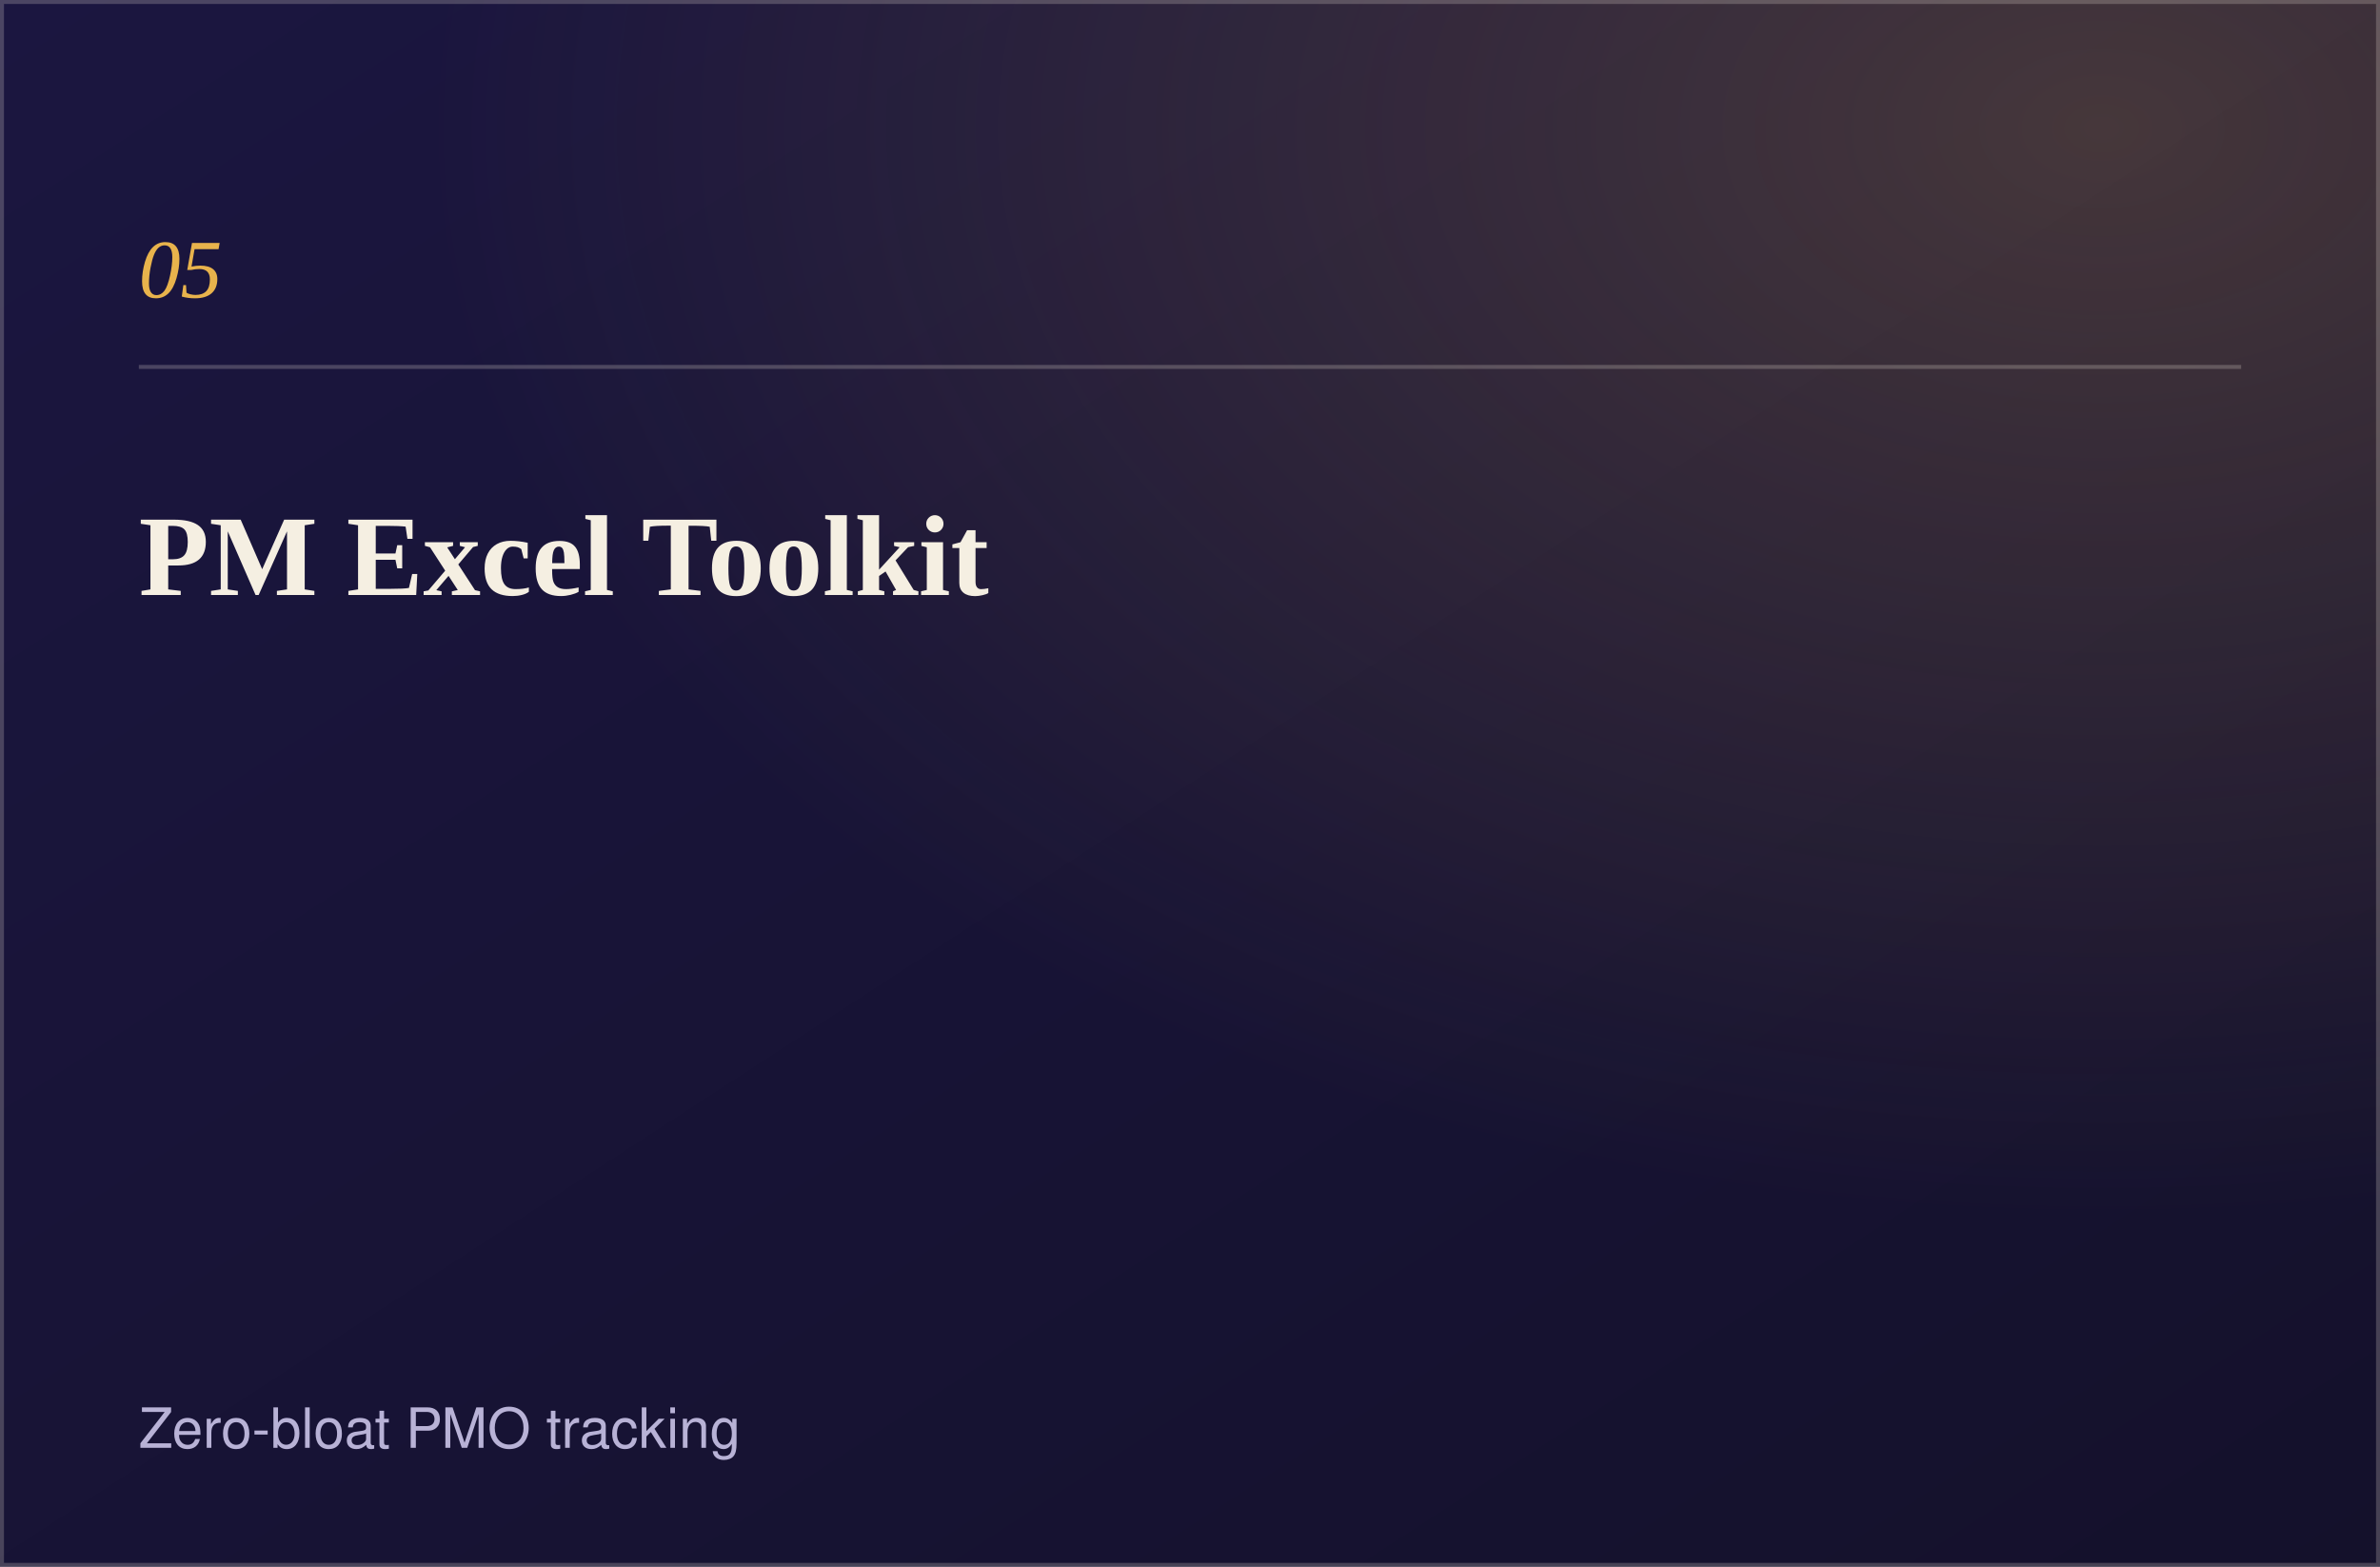
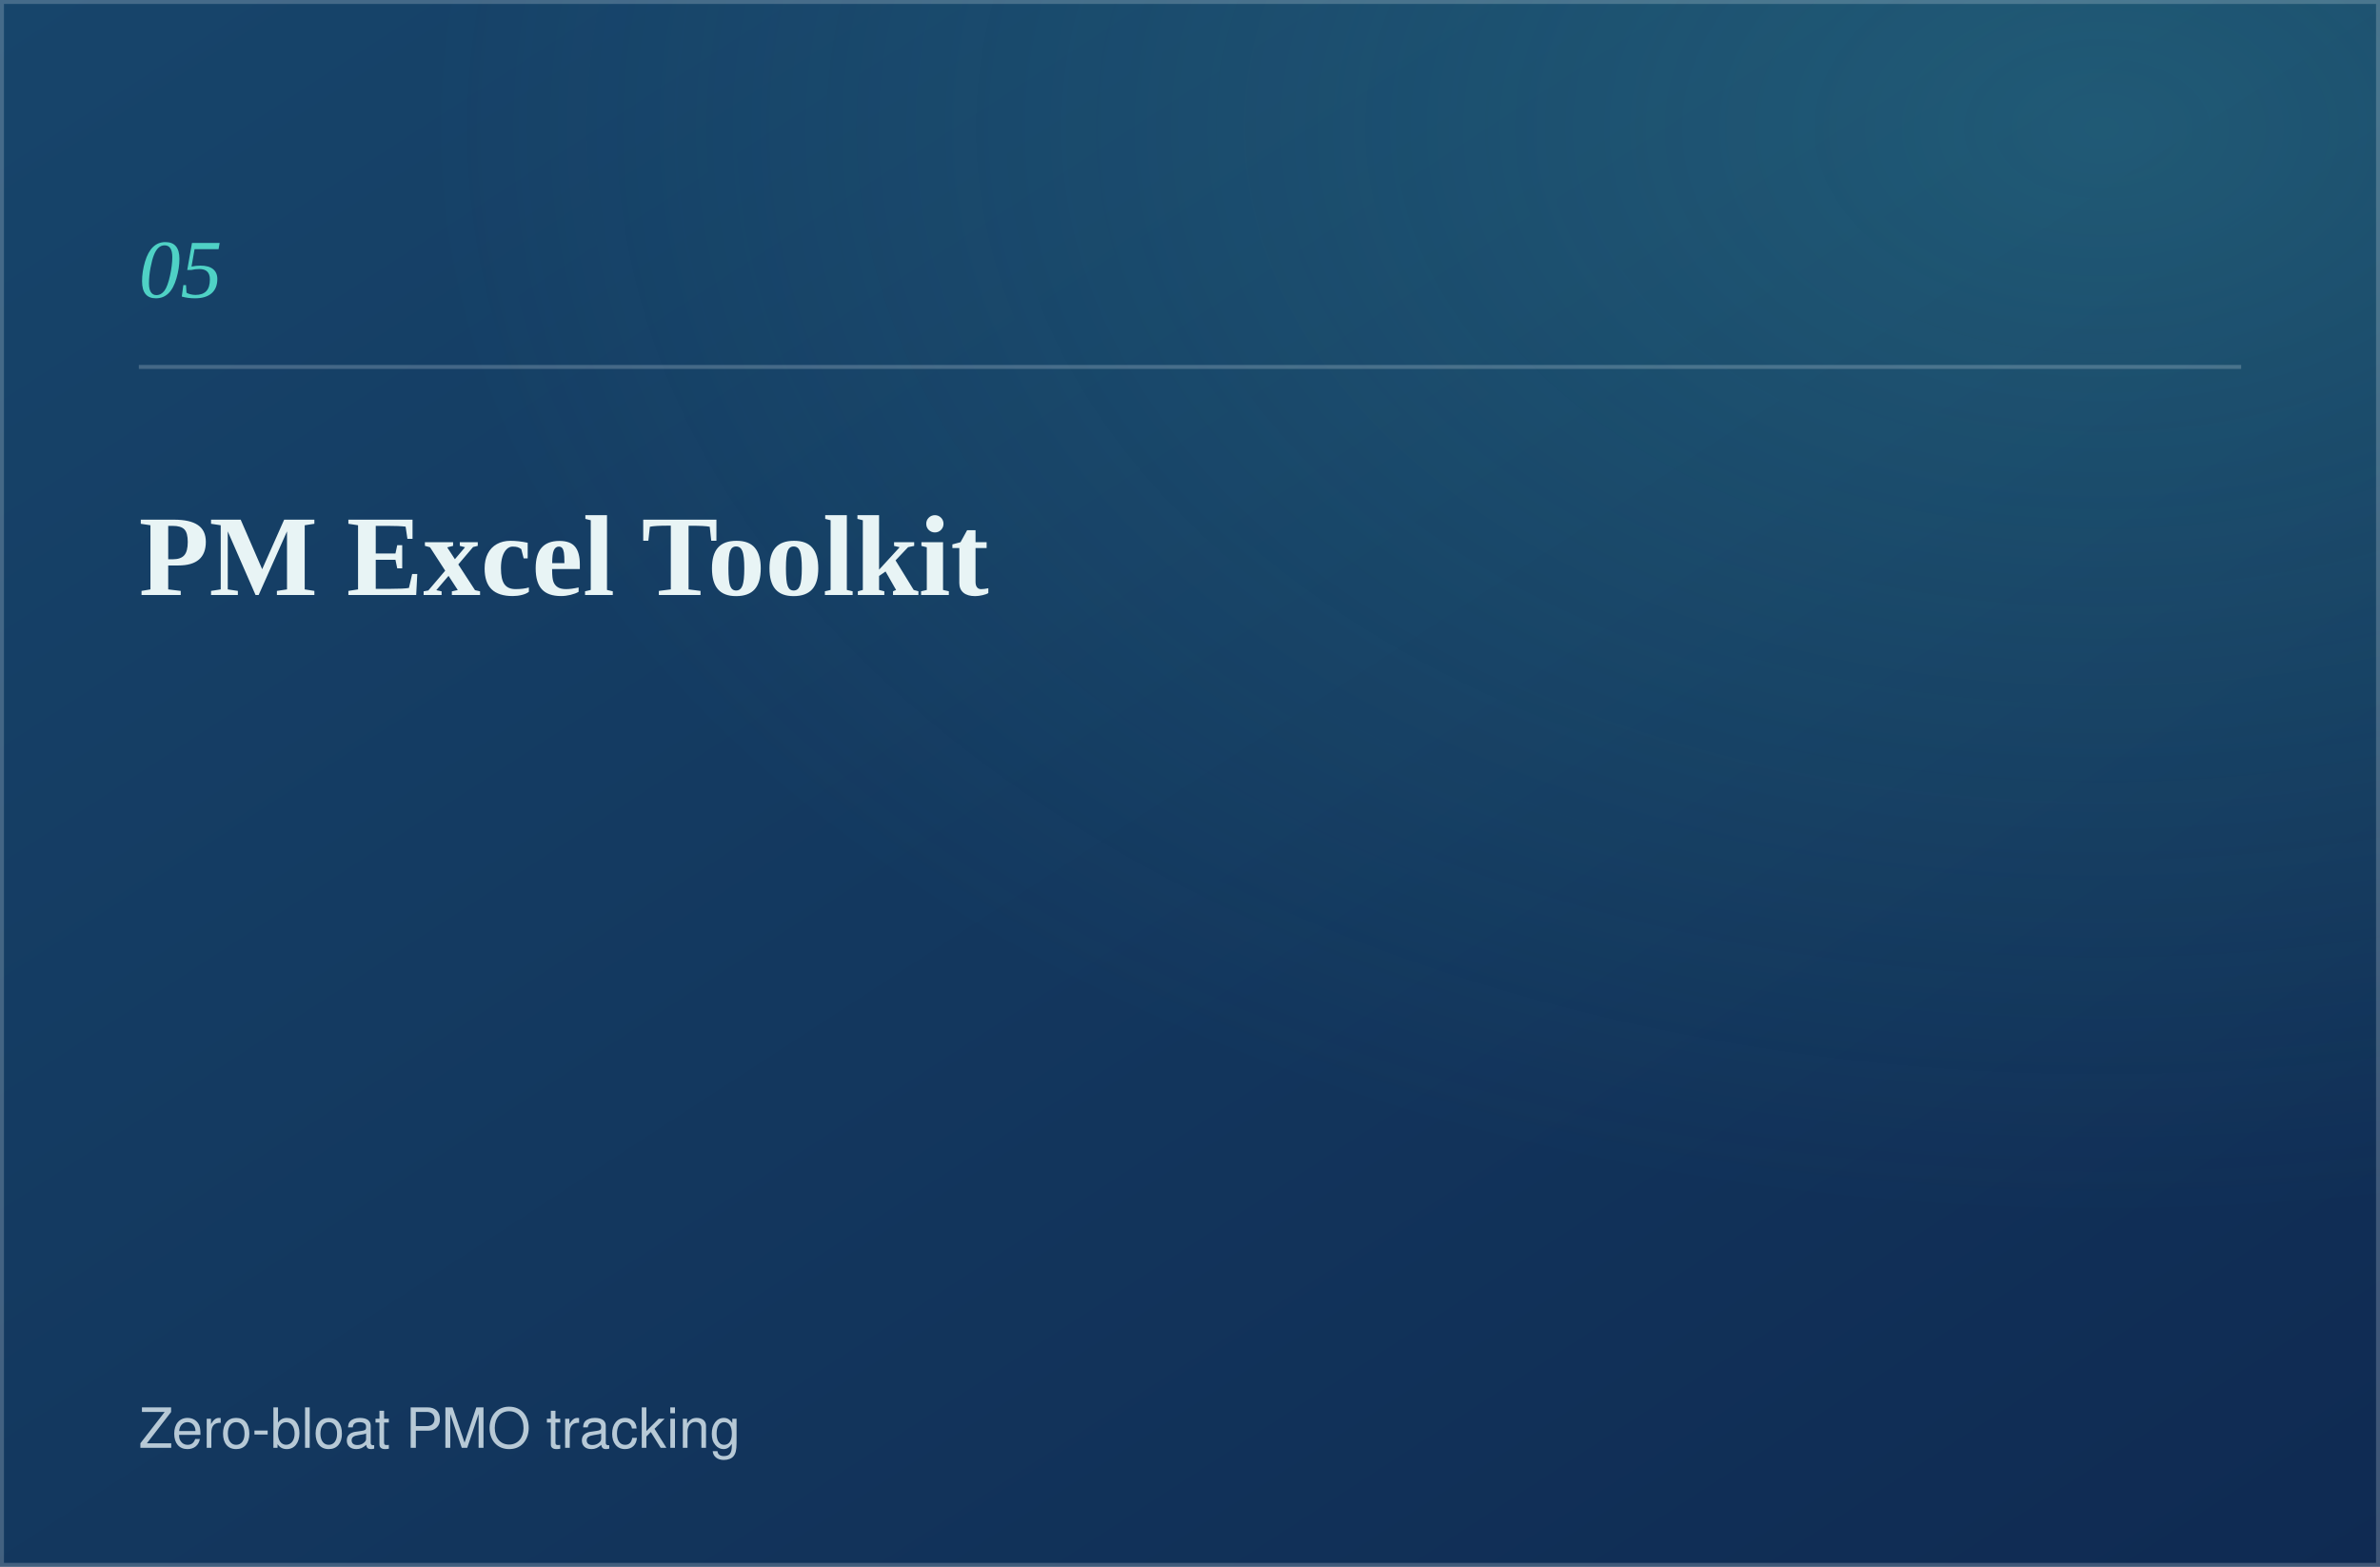
<svg xmlns="http://www.w3.org/2000/svg" width="1200" height="790" viewBox="0 0 1200 790">
  <defs>
    <linearGradient id="bg" x1="0%" y1="0%" x2="100%" y2="100%">
-       <stop offset="0%" stop-color="#1B1640" />
-       <stop offset="100%" stop-color="#14112B" />
+       <stop offset="0%" stop-color="#17456B" />
+       <stop offset="100%" stop-color="#0F2A52" />
    </linearGradient>
    <radialGradient id="glow" cx="88%" cy="8%" r="70%">
-       <stop offset="0%" stop-color="rgba(232,179,76,0.22)" />
-       <stop offset="100%" stop-color="rgba(232,179,76,0)" />
+       <stop offset="0%" stop-color="rgba(79,209,197,0.22)" />
+       <stop offset="100%" stop-color="rgba(79,209,197,0)" />
    </radialGradient>
  </defs>
  <rect width="1200" height="790" fill="url(#bg)" />
  <rect width="1200" height="790" fill="url(#glow)" />
-   <rect x="1" y="1" width="1198" height="788" fill="none" stroke="rgba(245,239,226,0.22)" stroke-width="2" />
-   <text x="70" y="150" font-family="Georgia, 'Times New Roman', serif" font-size="42" font-style="italic" fill="#E8B34C">05</text>
-   <line x1="70" y1="185" x2="1130" y2="185" stroke="rgba(245,239,226,0.22)" stroke-width="2" />
-   <text x="70" y="300" font-family="Georgia, 'Times New Roman', serif" font-size="58" font-weight="700" fill="#F5EFE2">
+   <rect x="1" y="1" width="1198" height="788" fill="none" stroke="rgba(232,244,245,0.22)" stroke-width="2" />
+   <text x="70" y="150" font-family="Georgia, 'Times New Roman', serif" font-size="42" font-style="italic" fill="#4FD1C5">05</text>
+   <line x1="70" y1="185" x2="1130" y2="185" stroke="rgba(232,244,245,0.22)" stroke-width="2" />
+   <text x="70" y="300" font-family="Georgia, 'Times New Roman', serif" font-size="58" font-weight="700" fill="#E8F4F5">
    <tspan x="70" dy="0">PM Excel Toolkit</tspan>
  </text>
-   <text x="70" y="730" font-family="Helvetica, Arial, sans-serif" font-size="28" fill="#B8B2D6">Zero-bloat PMO tracking</text>
+   <text x="70" y="730" font-family="Helvetica, Arial, sans-serif" font-size="28" fill="#B7C9D6">Zero-bloat PMO tracking</text>
</svg>
